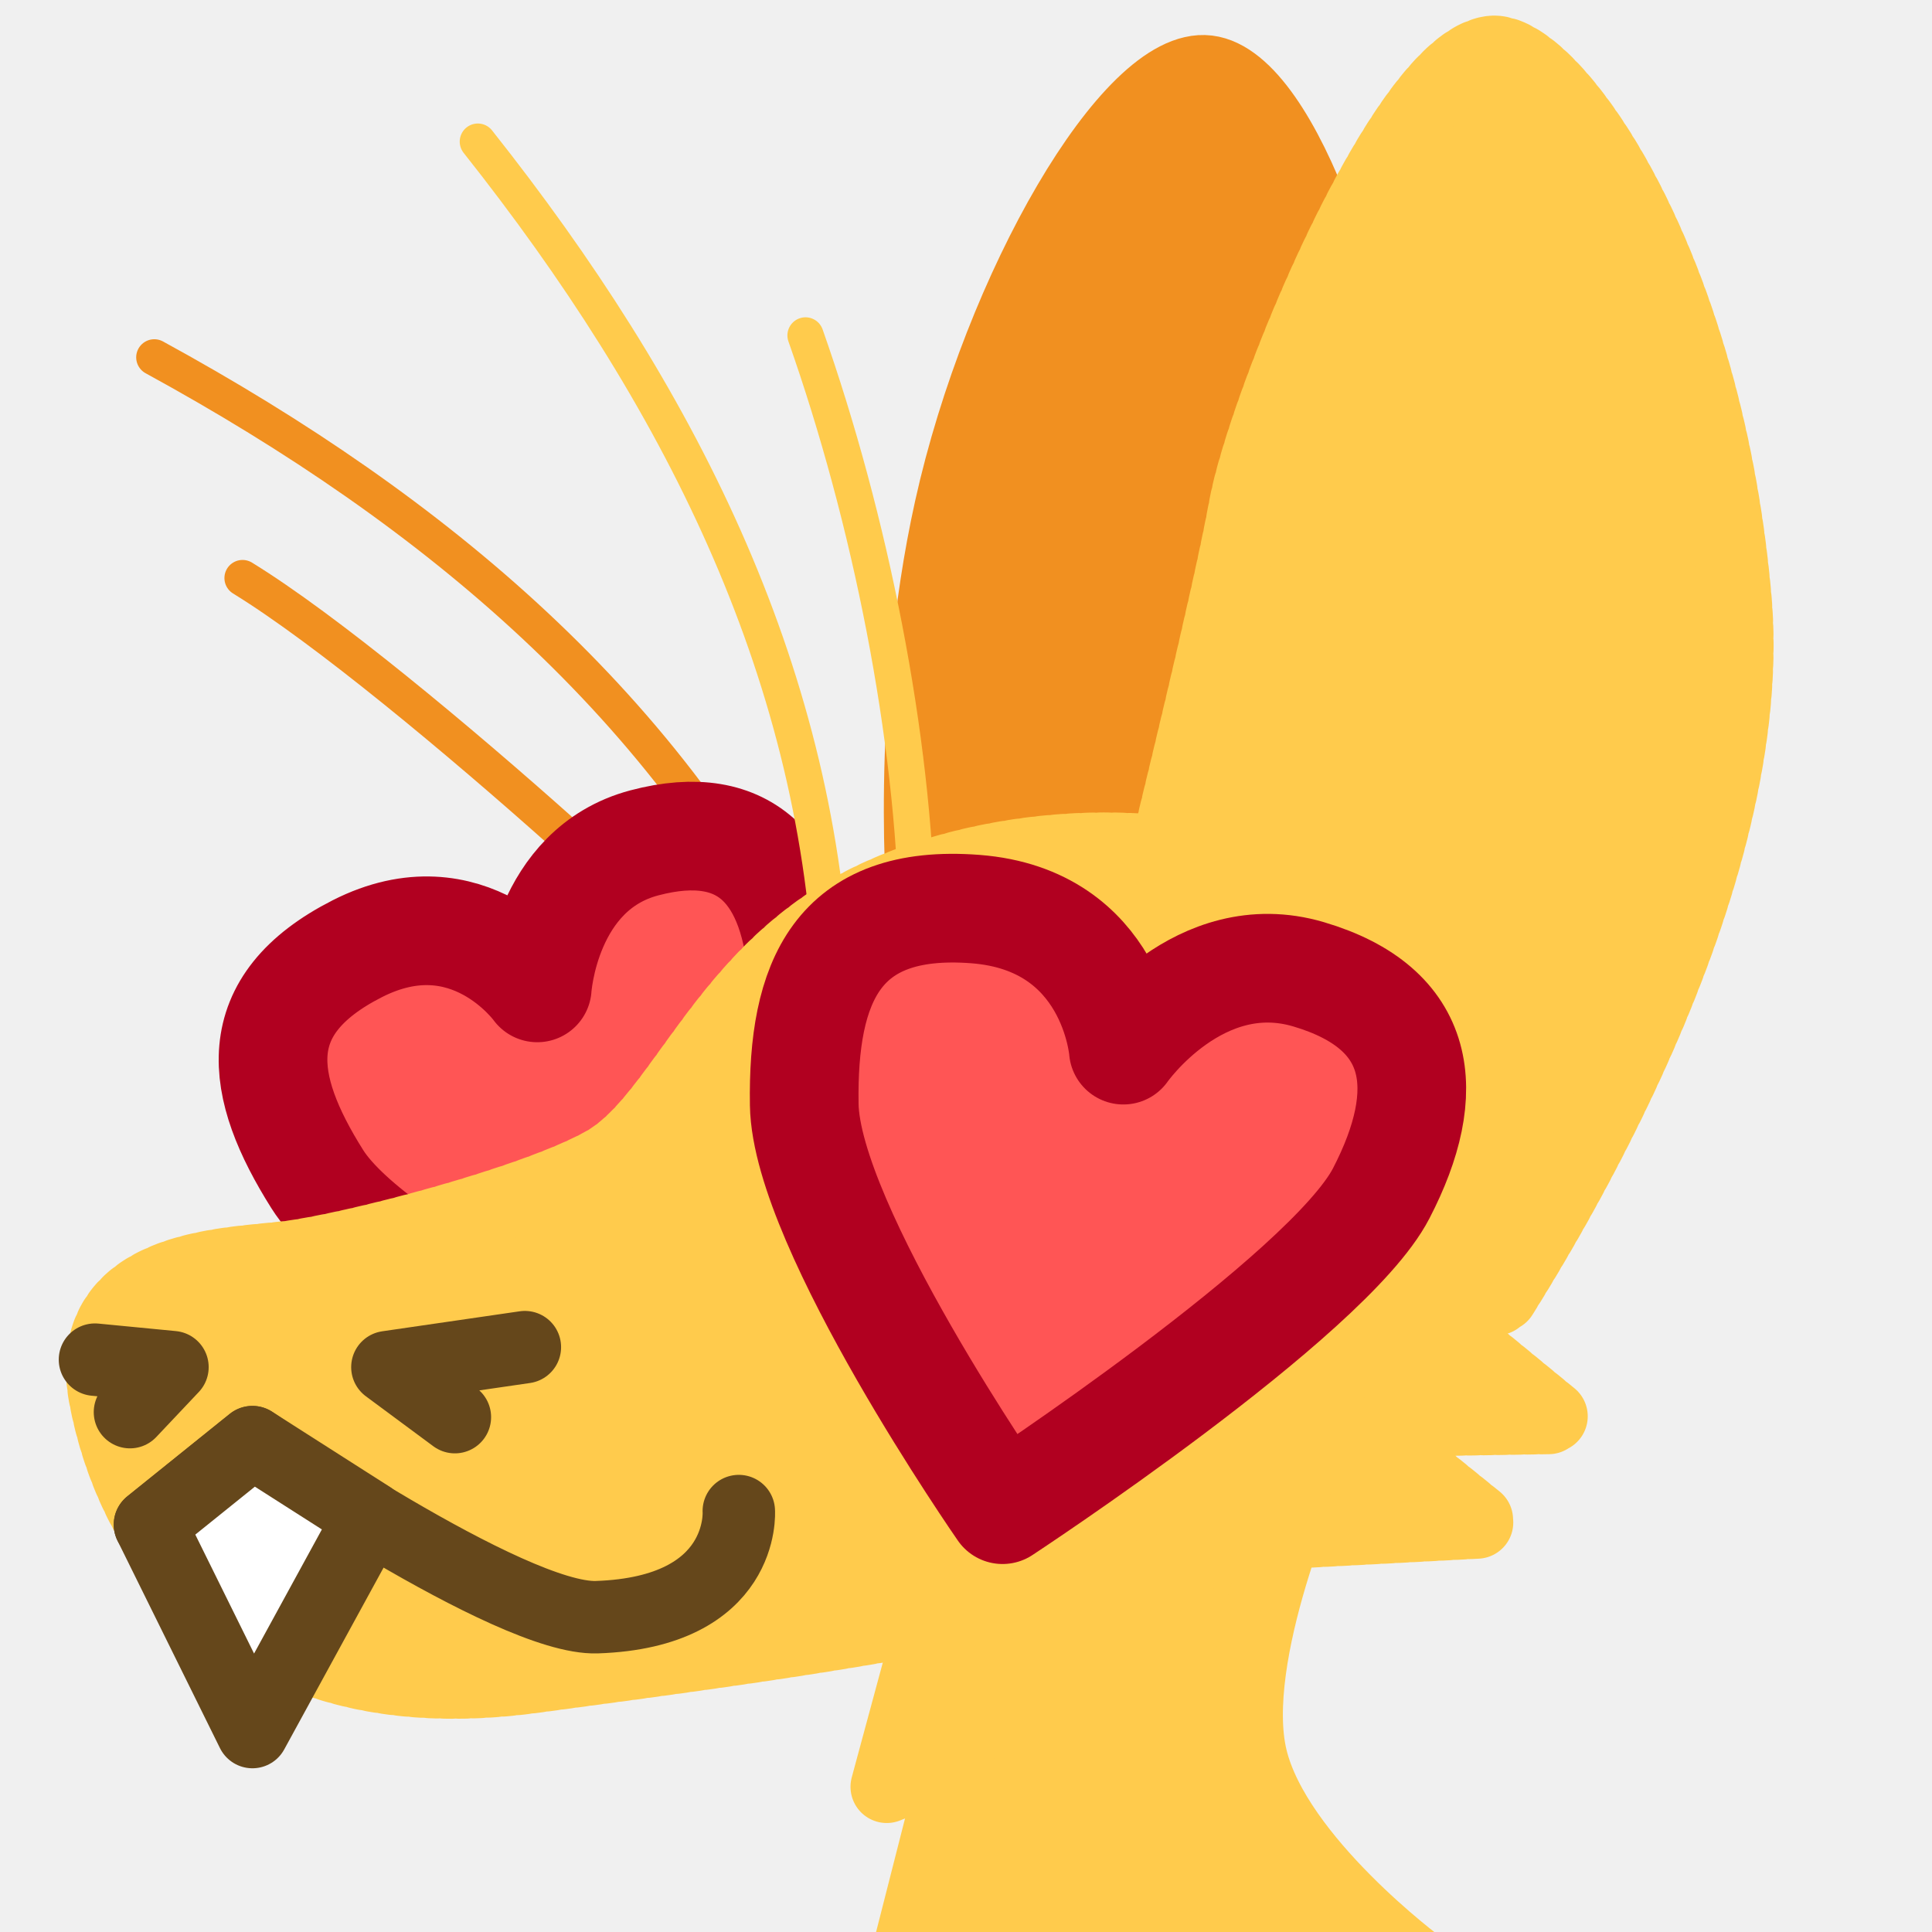
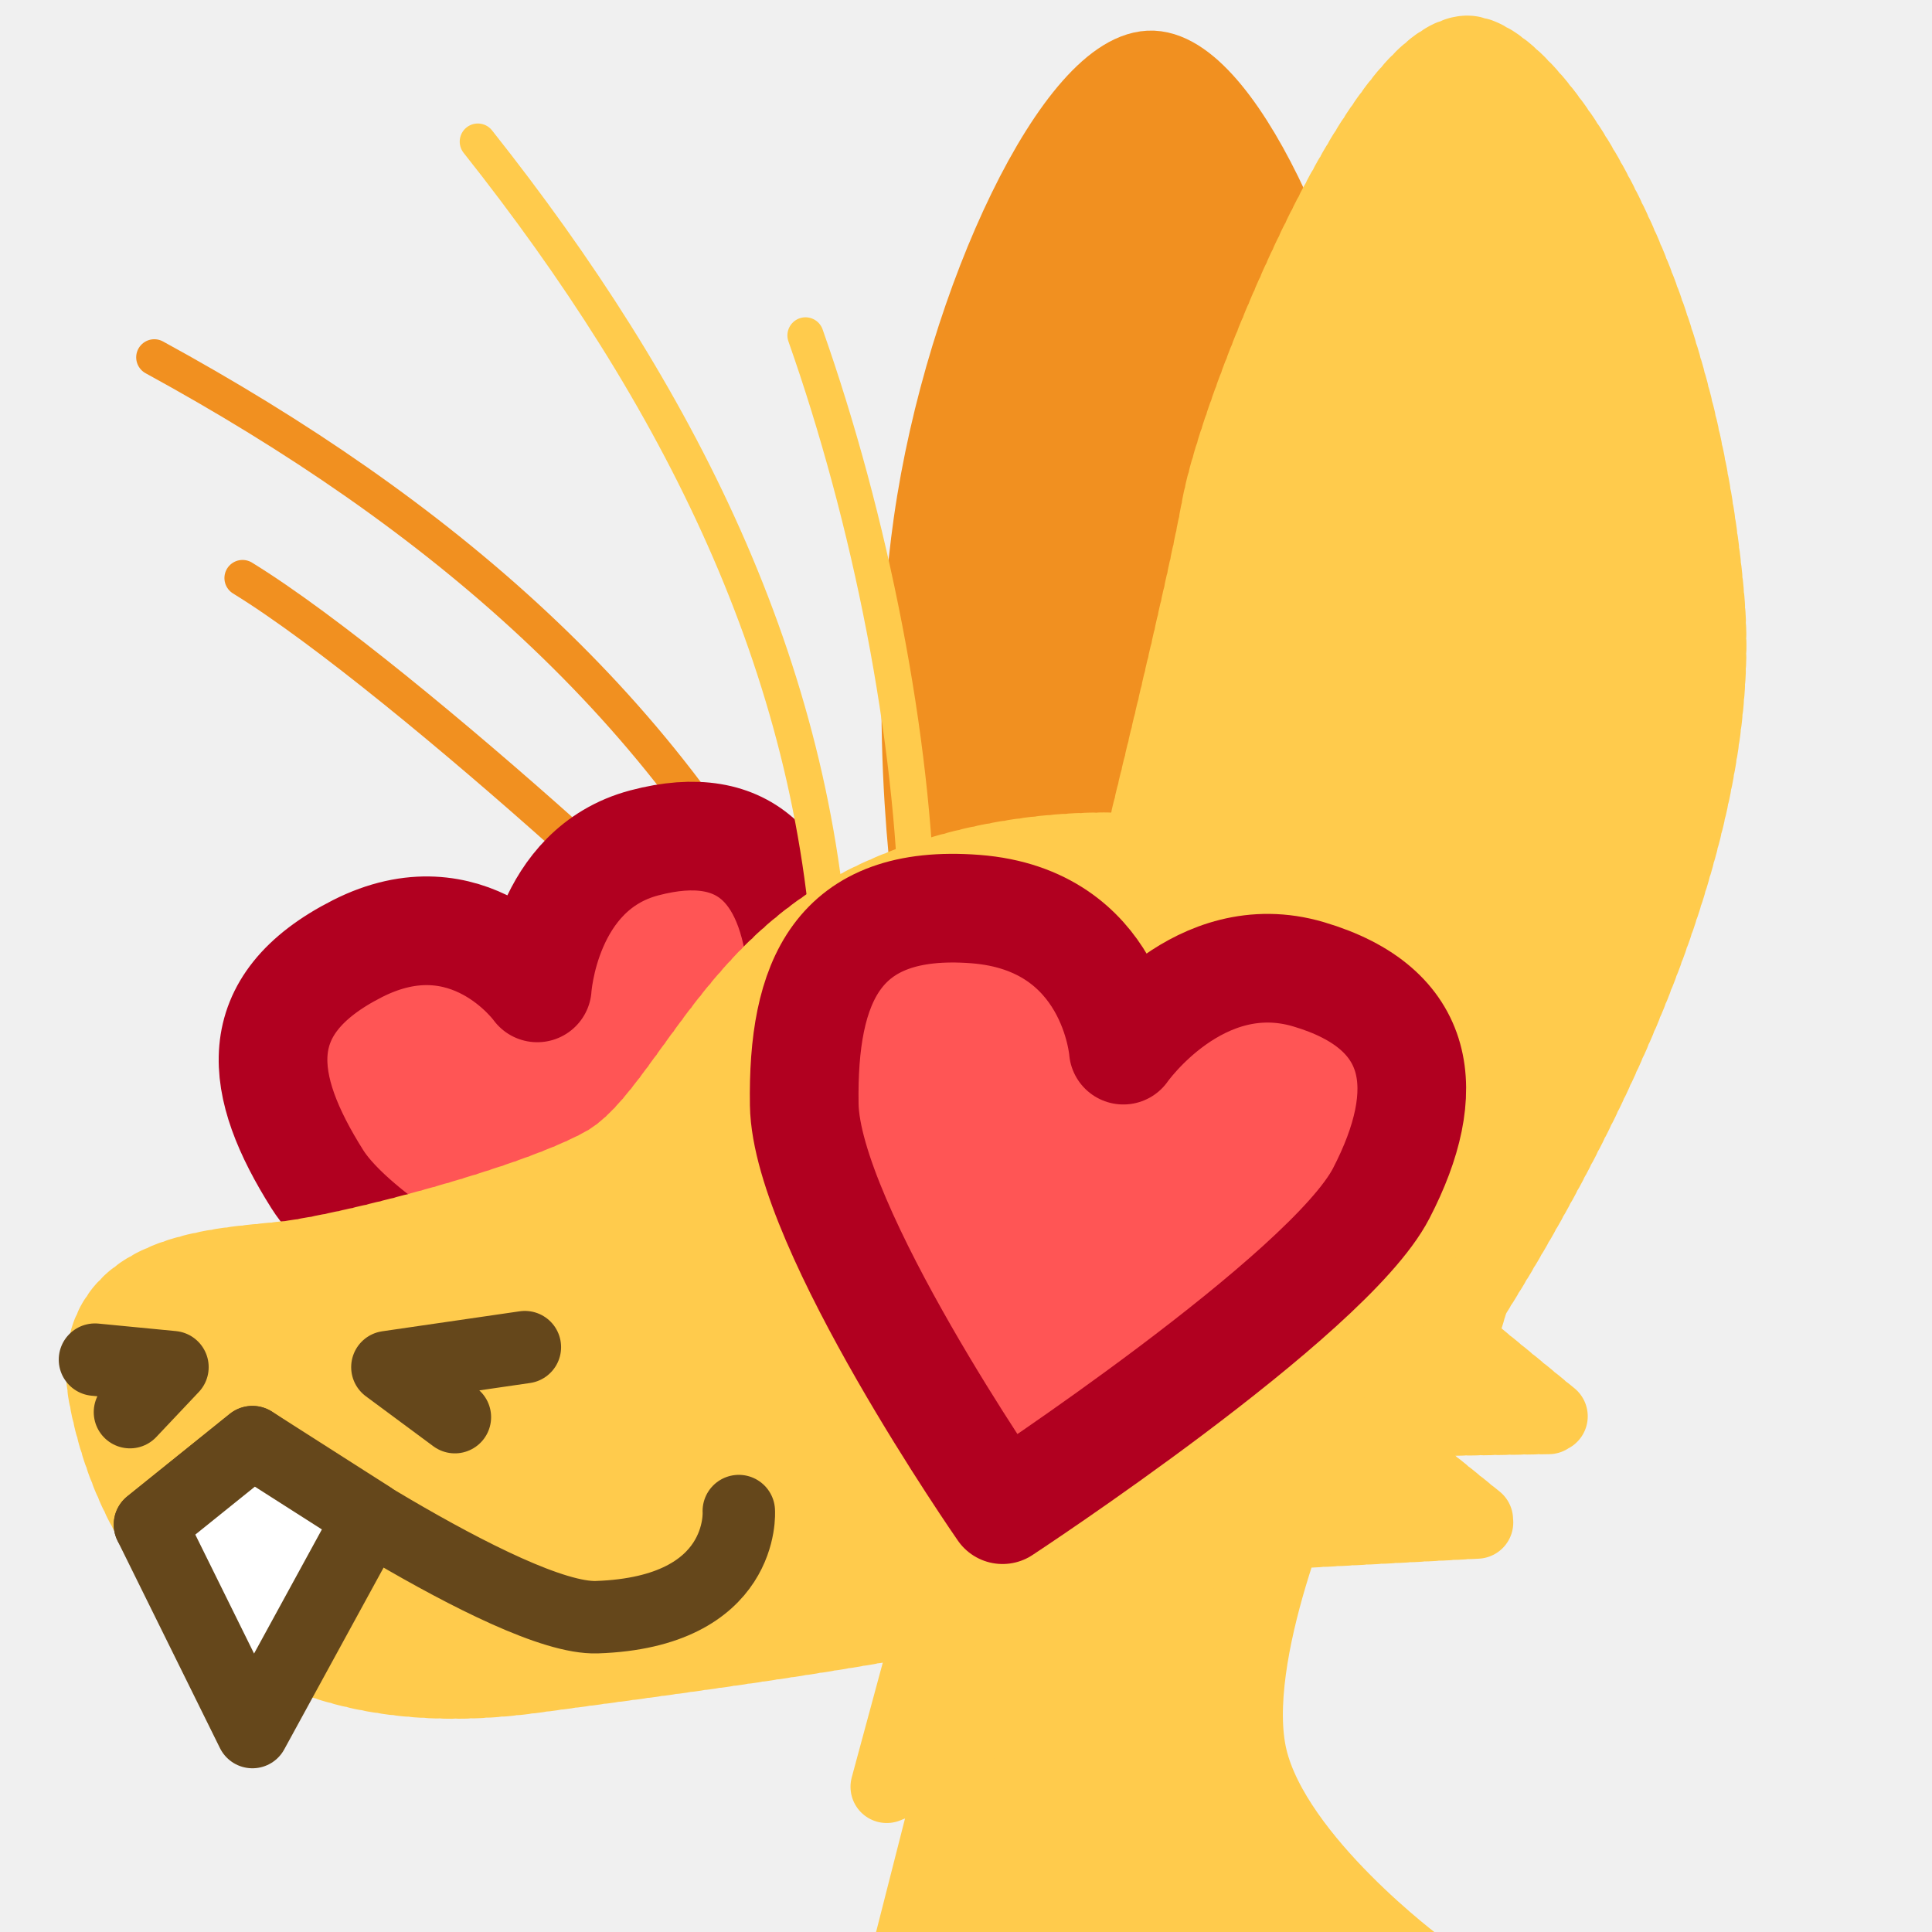
<svg xmlns="http://www.w3.org/2000/svg" version="1.1" id="svg824" width="1706.667" height="1706.667" viewBox="0 0 1706.667 1706.667">
  <defs id="defs828" />
  <g id="layer1" style="display:inline">
    <path style="display:none;fill:#123456;stroke:#123456;stroke-width:64;stroke-linecap:round;stroke-linejoin:round;-inkscape-stroke:none;paint-order:fill markers stroke;stop-color:#000000" d="m 1298.031,865.098 c 70.798,131.454 185.382,239.025 198.706,401.828 -29.438,-19.135 -55.932,-14.719 -79.483,13.247 91.022,54.7 58.514,175.917 81.69,267.15 l -99.353,6.624 c 66.759,58.919 81.773,128.186 90.522,198.706 l -494.507,2.208 c -24.38,-41.481 23.115,-208.563 66.236,-227.044 0,0 3.379,-20.015 -75.353,-9.455 C 1015.23,1271.09 1172.184,1096.186 1298.031,865.098 Z" id="path3091" />
    <path style="opacity:1;fill:#ffcb4c;fill-opacity:1;stroke:#ffcb4c;stroke-width:64;stroke-linecap:round;stroke-linejoin:round;stroke-miterlimit:4;stroke-dasharray:none;stroke-dashoffset:0;stroke-opacity:1;paint-order:fill markers stroke;stop-color:#000000" d="m 848.093,1338.888 -64.785,239.508 62.822,-25.521 -51.043,200.244 459.384,-15.705 c 0,0 -127.607,-94.233 -149.202,-184.539 -21.595,-90.306 51.043,-253.25 51.043,-253.25 z" id="path3340" />
    <g id="g12988">
      <path style="display:inline;fill:none;fill-opacity:1;stroke:#f19020;stroke-width:32;stroke-linecap:round;stroke-linejoin:round;stroke-miterlimit:4;stroke-dasharray:none;stroke-dashoffset:0;stroke-opacity:1;paint-order:fill markers stroke;stop-color:#000000" d="m 214.247,510.634 c 147.168,90.378 469.022,391.007 421.528,363.052" id="path6280-0-6" />
      <path style="display:inline;fill:none;fill-opacity:1;stroke:#f19020;stroke-width:32;stroke-linecap:round;stroke-linejoin:round;stroke-miterlimit:4;stroke-dasharray:none;stroke-dashoffset:0;stroke-opacity:1;paint-order:fill markers stroke;stop-color:#000000" d="M 136.307,315.67 C 386.364,452.289 592.003,626.13 711.506,872.152" id="path6280-3" />
-       <path style="opacity:1;fill:#f19020;fill-opacity:1;stroke:#f19020;stroke-width:64;stroke-linecap:round;stroke-miterlimit:4;stroke-dasharray:none;stroke-dashoffset:0;stroke-opacity:1;paint-order:fill markers stroke;stop-color:#000000" d="m 815.856,804.615 c 0,0 -15.773,-176.535 23.732,-354.945 43.46,-196.269 159.208,-394.737 227.296,-386.49 68.088,8.247 140.46,221.695 143.093,363.696 2.632,142 -86.359,437.567 -86.359,437.567 z" id="path1640" />
+       <path style="opacity:1;fill:#f19020;fill-opacity:1;stroke:#f19020;stroke-width:64;stroke-linecap:round;stroke-miterlimit:4;stroke-dasharray:none;stroke-dashoffset:0;stroke-opacity:1;paint-order:fill markers stroke;stop-color:#000000" d="m 824.766,817.545 c 0,0 -29.247,-174.808 -3.522,-355.72 28.3,-199.021 128.509,-405.771 197.028,-402.763 68.52,3.008 157.027,210.287 170.527,351.669 13.5,141.382 -52.594,442.895 -52.594,442.895 z" id="path1640" />
      <path style="display:inline;fill:#ff5555;stroke:#b10020;stroke-width:96;stroke-linecap:round;stroke-linejoin:round;stroke-miterlimit:4;stroke-dasharray:none;stroke-opacity:1;paint-order:fill markers stroke;stop-color:#000000" d="m 582.41,1234.825 c 0,0 -250.19,-110.742 -302.167,-193.264 -51.977,-82.523 -62.981,-153.509 35.434,-203.528 98.415,-50.019 158.922,34.635 158.922,34.635 0,0 6.59,-104.811 94.546,-128.093 91.713,-24.276 133.554,26.982 139.862,118.777 6.309,91.796 -126.597,371.473 -126.597,371.473 z" id="path1288-4" />
      <path id="path1148" style="display:inline;opacity:1;fill:#ffcb4c;stroke:#ffcb4c;stroke-width:64;stroke-linecap:round;stroke-linejoin:round;stroke-miterlimit:4;stroke-dasharray:6.4, 6.4;stroke-dashoffset:0;stroke-opacity:1;paint-order:fill markers stroke;stop-color:#000000" d="m 1299.055,1153.559 c 0,0 -0.108,-10.821 -0.951,-28.418 -0.422,-8.799 -1.026,-19.291 -1.895,-30.973 -0.869,-11.681 -2,-24.552 -3.473,-38.105 -1.473,-13.553 -3.289,-27.788 -5.523,-42.201 -2.235,-14.413 -4.889,-29.005 -8.043,-43.268 -1.577,-7.131 -3.279,-14.182 -5.115,-21.086 -1.836,-6.904 -3.807,-13.662 -5.922,-20.213 -2.115,-6.551 -4.373,-12.892 -6.787,-18.963 -2.414,-6.071 -4.983,-11.87 -7.715,-17.334 -2.732,-5.464 -5.935,-10.786 -9.539,-15.961 -3.604,-5.175 -7.611,-10.205 -11.949,-15.084 -4.338,-4.879 -9.007,-9.609 -13.94,-14.186 -4.932,-4.576 -10.126,-8.999 -15.514,-13.266 -5.387,-4.266 -10.967,-8.375 -16.67,-12.324 -5.703,-3.949 -11.53,-7.738 -17.41,-11.363 -11.761,-7.251 -23.737,-13.847 -35.371,-19.76 -11.634,-5.913 -22.926,-11.142 -33.32,-15.66 -10.395,-4.519 -19.891,-8.326 -27.934,-11.395 -16.085,-6.137 -26.354,-9.318 -26.354,-9.318 -106.831,-15.988 -232.175,6.969 -312.625,60.014 -101.267,66.77 -136.887,176.629 -198.707,211.955 -61.82,35.325 -225.2,77.273 -280.396,83.897 -55.196,6.623 -183.25,6.625 -161.172,123.641 22.078,117.016 112.599,282.605 377.541,247.279 264.942,-35.326 313.515,-44.157 536.508,-88.314 22.897,-4.534 53.848,-18.32 86.828,-36.947 l 213.871,-11.428 -92.926,-75.256 c 5.358,-4.84 10.6,-9.718 15.633,-14.637 l 142.076,-2.375 -84.881,-69.668 c 3.481,-6.554 6.481,-13.021 8.627,-19.307 1.052,-3.082 2.033,-6.627 3.047,-9.977 z" />
      <path style="display:none;fill:#123456;stroke:#123456;stroke-width:64;stroke-linecap:round;stroke-linejoin:round;-inkscape-stroke:none;paint-order:fill markers stroke;stop-color:#000000" d="M 880.931,744.045 C 763.916,771.643 622.613,916.257 622.613,916.257 620.953,833.211 611.28,749.437 735.213,677.809 c -124.695,-7.457 -249.288,-15.117 -408.452,46.365 0,0 303.226,-263.622 490.142,-280.397 172.212,-15.455 264.942,37.533 264.942,37.533 -0.192,-45.683 -31.458,-88.259 -90.522,-128.055 0,0 295.852,97.145 333.385,194.291 37.533,97.145 28.702,167.796 28.702,167.796 l -243.752,34.923 c 0,0 -111.711,-33.819 -228.727,-6.221 z" id="path1637" />
-       <path id="path13483" style="display:inline;opacity:1;fill:#ffcb4c;stroke:#ffcb4c;stroke-width:64;stroke-linecap:round;stroke-linejoin:round;stroke-miterlimit:4;stroke-dasharray:6.4, 6.4;stroke-dashoffset:0;stroke-opacity:1;paint-order:fill markers stroke;stop-color:#000000" d="m 1317.156,45.948 c -78.829,10.17 -201.37,313.21 -217.496,402.053 -14.357,79.101 -63.633,279.933 -77.651,336.854 -19.11,370.924 184.18,332.383 302.377,363.173 81.028,-128.96 228.329,-397.485 208.549,-620.13 C 1505.853,223.071 1368.275,39.354 1317.156,45.948 Z" />
+       <path id="path13483" style="display:inline;opacity:1;fill:#ffcb4c;stroke:#ffcb4c;stroke-width:64;stroke-linecap:round;stroke-linejoin:round;stroke-miterlimit:4;stroke-dasharray:6.4, 6.4;stroke-dashoffset:0;stroke-opacity:1;paint-order:fill markers stroke;stop-color:#000000" d="m 1293.156,45.948 c -78.829,10.17 -201.37,313.21 -217.496,402.053 -14.357,79.101 -63.633,279.933 -77.651,336.854 -19.11,370.924 184.18,332.383 302.377,363.173 81.028,-128.96 228.329,-397.485 208.549,-620.13 C 1481.853,223.071 1344.275,39.354 1293.156,45.948 Z" />
      <g id="g13003">
        <path style="opacity:1;fill:none;fill-opacity:1;stroke:#65471b;stroke-width:64;stroke-linecap:round;stroke-linejoin:round;stroke-miterlimit:4;stroke-dasharray:none;stroke-dashoffset:0;stroke-opacity:1;paint-order:fill markers stroke;stop-color:#000000" d="m 83.898,1201.07 68.443,6.623 -37.533,39.741" id="path2163" />
        <path style="opacity:1;fill:none;fill-opacity:1;stroke:#65471b;stroke-width:64;stroke-linecap:round;stroke-linejoin:round;stroke-miterlimit:4;stroke-dasharray:none;stroke-dashoffset:0;stroke-opacity:1;paint-order:fill markers stroke;stop-color:#000000" d="m 401.828,1251.85 -59.612,-44.157 121.432,-17.663" id="path2198" />
        <path style="opacity:1;fill:none;fill-opacity:1;stroke:#65471b;stroke-width:64;stroke-linecap:round;stroke-linejoin:round;stroke-miterlimit:4;stroke-dasharray:none;stroke-dashoffset:0;stroke-opacity:1;paint-order:fill markers stroke;stop-color:#000000" d="m 132.471,1346.787 90.522,-72.859 c 0,0 227.99,157.194 304.174,154.641 131.805,-4.416 125.469,-93.736 125.469,-93.736" id="path2200" />
        <path style="opacity:1;fill:#ffffff;fill-opacity:1;stroke:#65471b;stroke-width:64;stroke-linecap:round;stroke-linejoin:round;stroke-miterlimit:4;stroke-dasharray:none;stroke-dashoffset:0;stroke-opacity:1;paint-order:fill markers stroke;stop-color:#000000" d="m 222.993,1530.039 -90.522,-183.251 90.522,-72.859 103.769,66.235 z" id="path2202" />
      </g>
      <path style="opacity:1;fill:none;fill-opacity:1;stroke:#ffcb4c;stroke-width:32;stroke-linecap:round;stroke-linejoin:round;stroke-miterlimit:4;stroke-dasharray:none;stroke-dashoffset:0;stroke-opacity:1;paint-order:fill markers stroke;stop-color:#000000" d="M 422.098,125.101 C 599.1,348.402 720.689,588.661 734.815,861.807" id="path6280" />
      <path style="display:inline;fill:none;fill-opacity:1;stroke:#ffcb4c;stroke-width:32;stroke-linecap:round;stroke-linejoin:round;stroke-miterlimit:4;stroke-dasharray:none;stroke-dashoffset:0;stroke-opacity:1;paint-order:fill markers stroke;stop-color:#000000" d="m 711.568,296.293 c 57.336,162.601 95.675,355.385 98.55,516.119" id="path6280-0" />
      <path style="display:inline;fill:#ff5555;stroke:#b10020;stroke-width:96;stroke-linecap:round;stroke-linejoin:round;stroke-miterlimit:4;stroke-dasharray:none;stroke-opacity:1;paint-order:fill markers stroke;stop-color:#000000" d="m 885.618,1333.592 c 0,0 -173.48,-249.525 -175.17,-357.847 -1.69,-108.322 28.84,-182.043 151.091,-172.701 122.251,9.342 130.805,124.611 130.805,124.611 0,0 66.746,-95.665 163.642,-66.986 101.034,29.904 111.152,102.703 64.156,193.462 -46.995,90.76 -334.525,279.461 -334.525,279.461 z" id="path1288" />
    </g>
  </g>
</svg>
